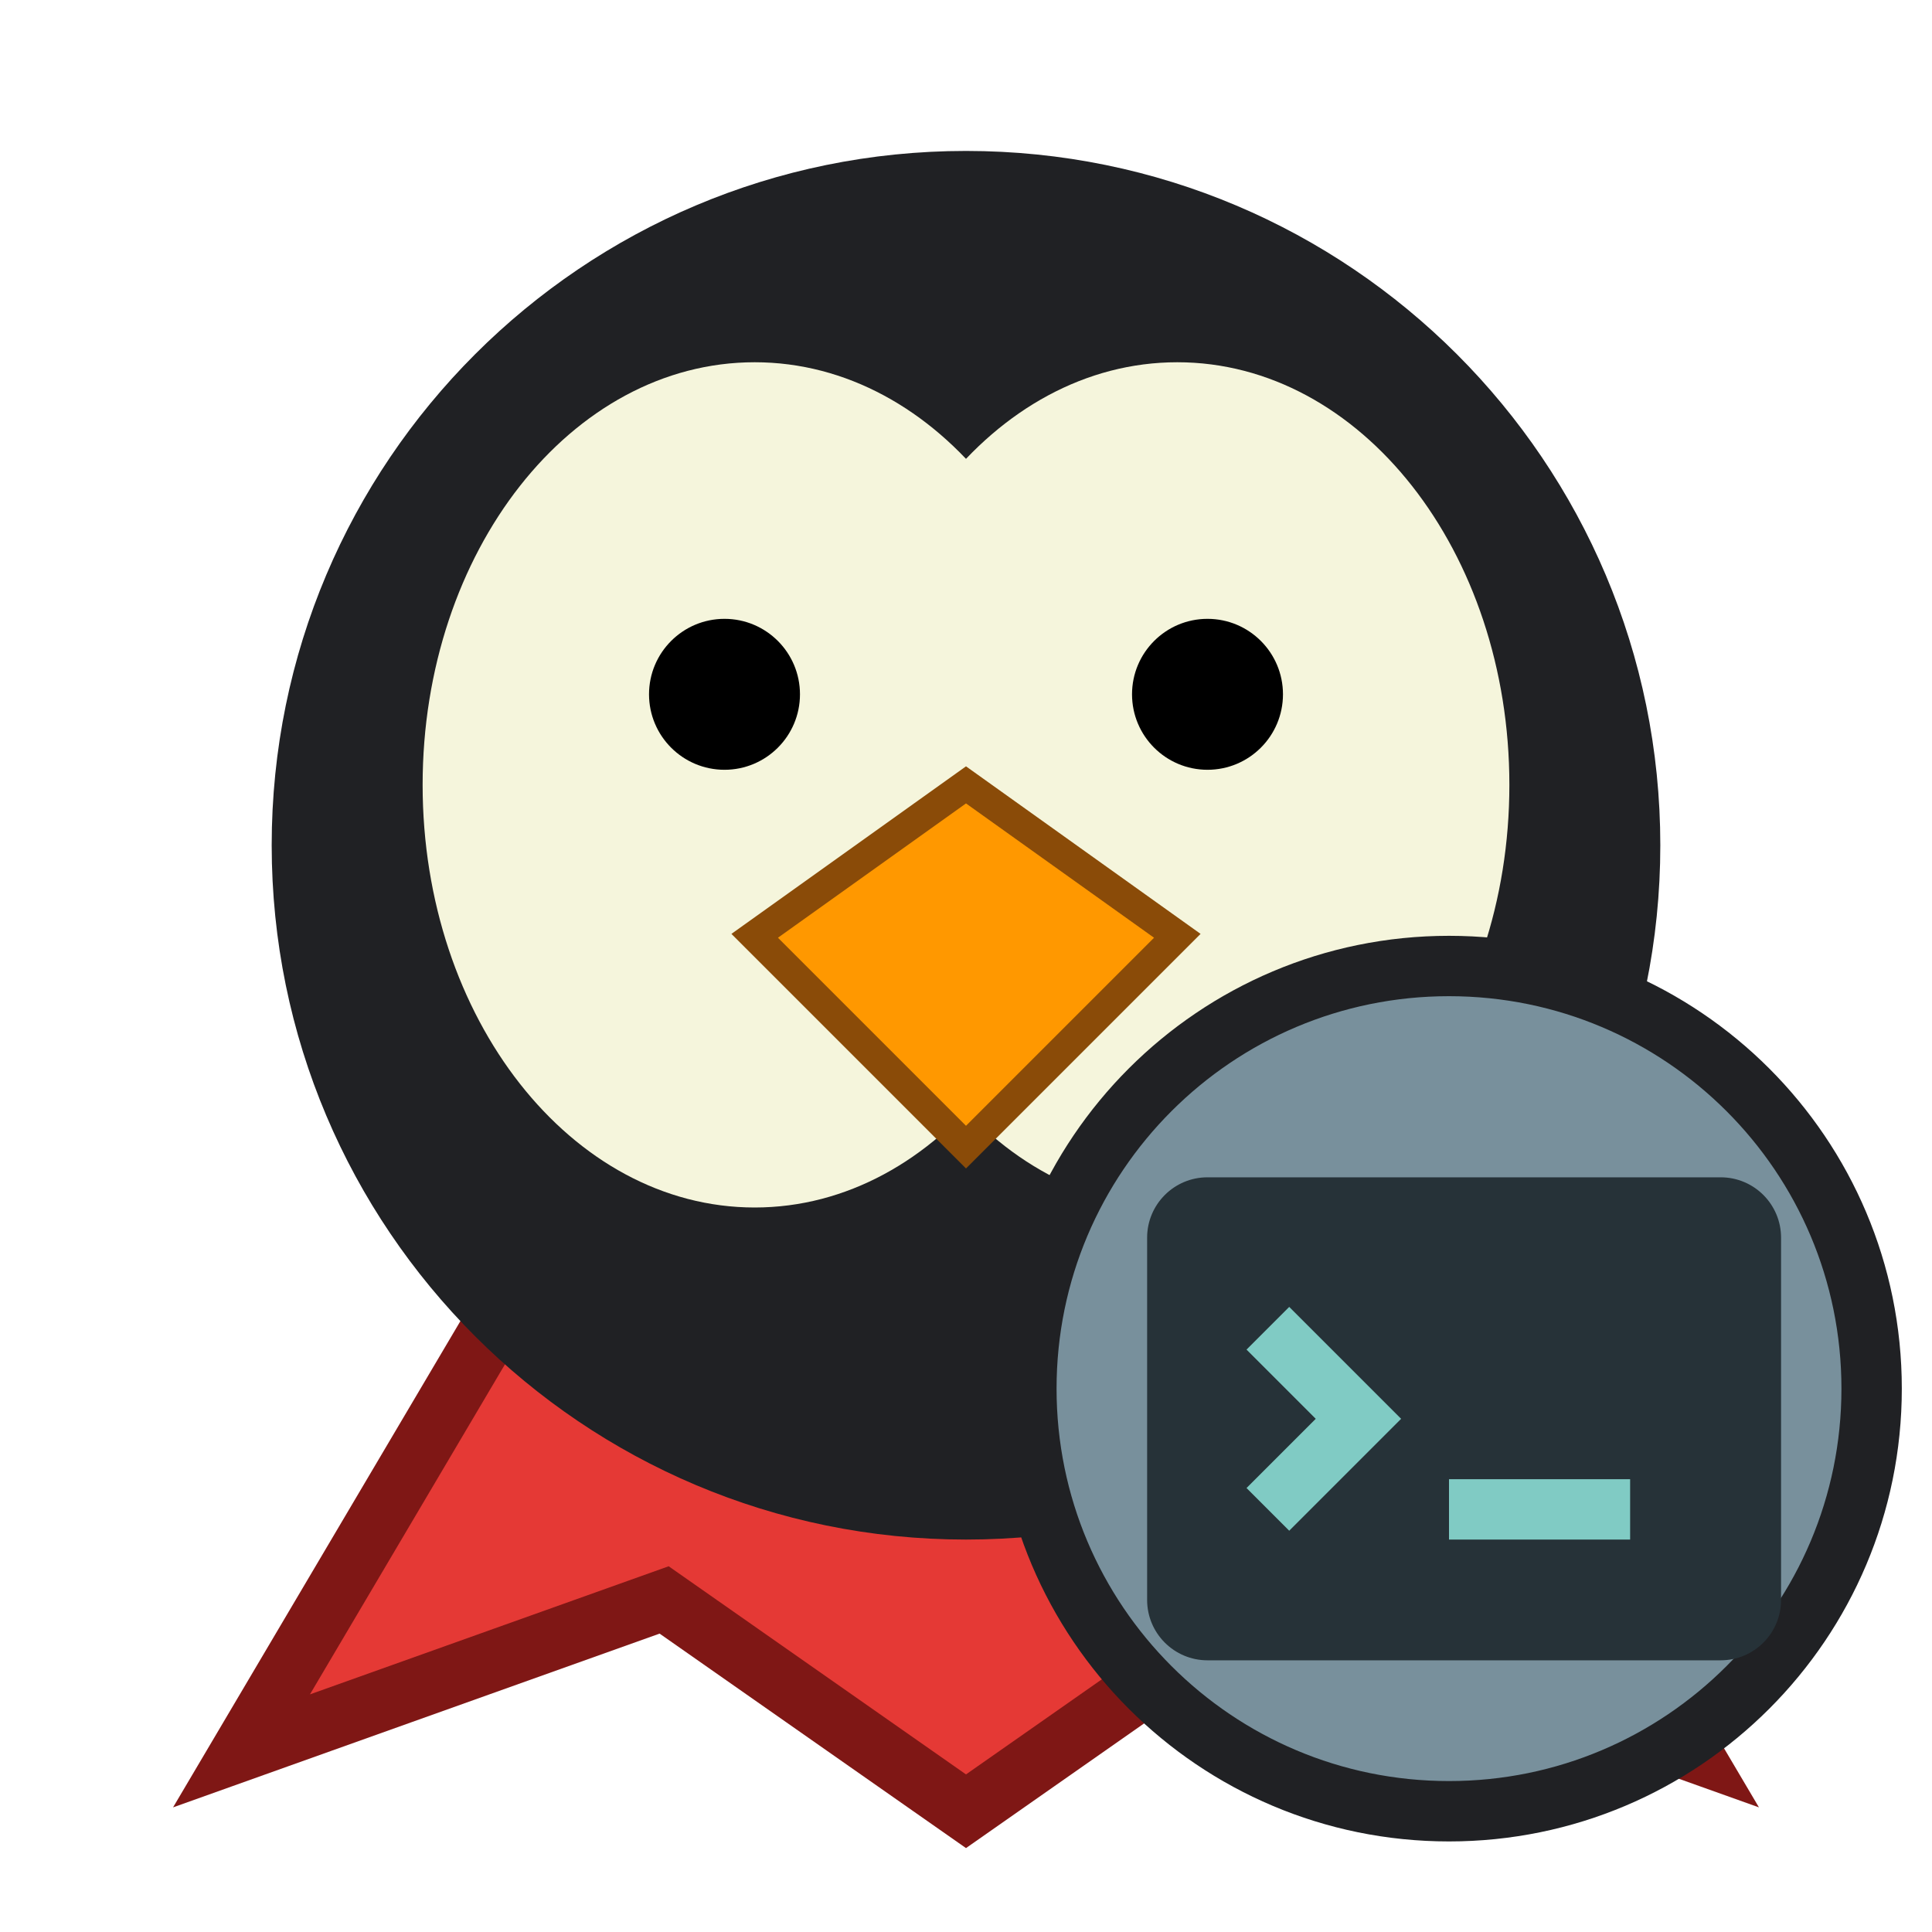
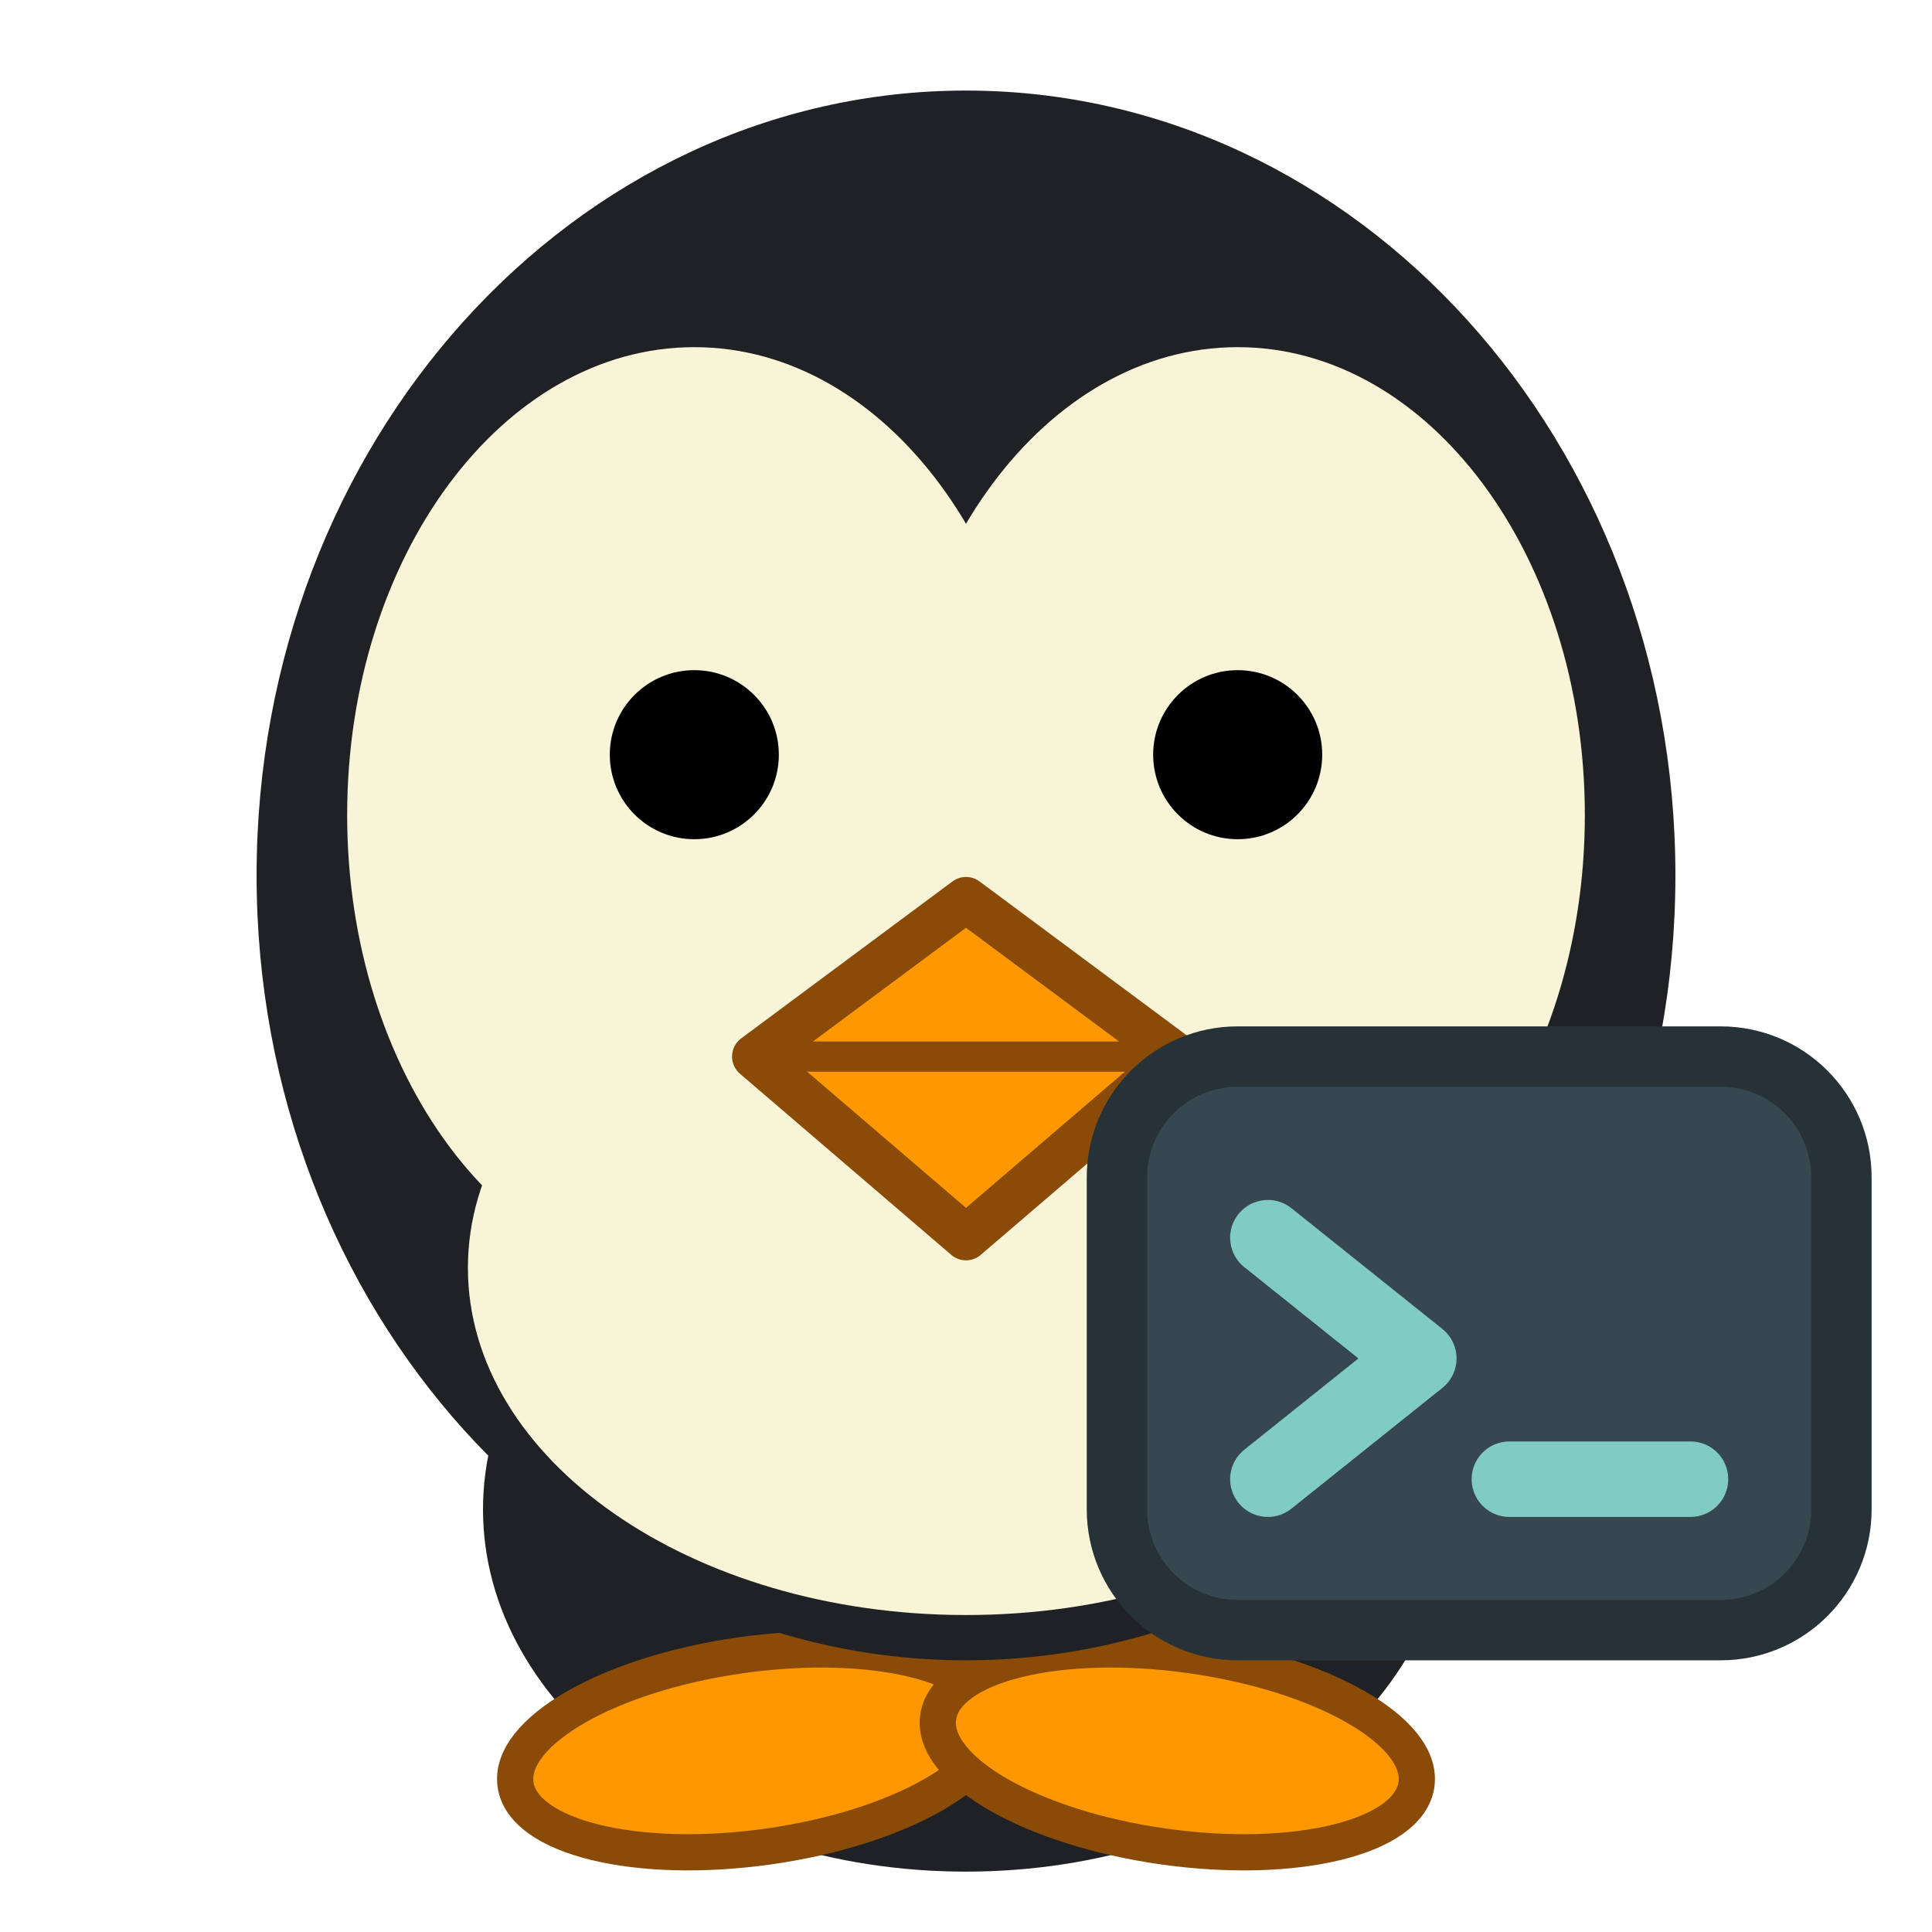
<svg xmlns="http://www.w3.org/2000/svg" width="64" height="64" viewBox="0 0 64 64">
-   <path d="M8 58 21 36h22l13 22-14-5-10 7-10-7z" fill="#e53935" stroke="#7f1715" stroke-width="2" />
-   <circle cx="32" cy="28" r="23" fill="#202124" />
-   <ellipse cx="25" cy="26" rx="11" ry="14" fill="#f5f5dc" />
-   <ellipse cx="39" cy="26" rx="11" ry="14" fill="#f5f5dc" />
-   <circle cx="24" cy="23" r="2.5" />
-   <circle cx="40" cy="23" r="2.5" />
-   <path d="m25 31 7-5 7 5-7 7z" fill="#ff9800" stroke="#8a4b08" />
-   <circle cx="48" cy="46" r="14" fill="#78909c" stroke="#202124" stroke-width="2" />
-   <rect x="38" y="39" width="21" height="16" rx="2" fill="#263238" />
-   <path d="m42 44 3 3-3 3m6 0h6" fill="none" stroke="#80cbc4" stroke-width="2" />
+   <ellipse cx="32" cy="50" rx="16" ry="12" fill="#202124" />
+   <ellipse cx="25" cy="58" rx="8" ry="3.2" fill="#ff9800" stroke="#8a4b08" stroke-width="1.2" transform="rotate(-8 25 58)" />
+   <ellipse cx="39" cy="58" rx="8" ry="3.2" fill="#ff9800" stroke="#8a4b08" stroke-width="1.2" transform="rotate(8 39 58)" />
+   <ellipse cx="32" cy="29" rx="23.5" ry="26" fill="#202124" />
+   <ellipse cx="23" cy="27" rx="11.5" ry="15.5" fill="#f7f4d7" />
+   <ellipse cx="41" cy="27" rx="11.5" ry="15.5" fill="#f7f4d7" />
+   <ellipse cx="32" cy="42" rx="16.5" ry="11.5" fill="#f7f4d7" />
+   <circle cx="23" cy="25" r="2.8" />
+   <circle cx="41" cy="25" r="2.8" />
+   <g transform="rotate(0 32 35)">
+     <path d="M25 35 L32 29.8 L39 35 L32 41 Z" fill="#ff9800" stroke="#8a4b08" stroke-width="1.5" stroke-linejoin="round" />
+     <path d="M25.8 35 H38.2" stroke="#8a4b08" stroke-width="1" stroke-linecap="round" />
+   </g>
+   <rect x="37" y="35" width="24" height="19" rx="4" fill="#37474f" stroke="#263238" stroke-width="2" />
+   <path d="M42 41 L47 45 L42 49 M50 49 H56" fill="none" stroke="#80cbc4" stroke-width="2.5" stroke-linecap="round" stroke-linejoin="round" />
</svg>
